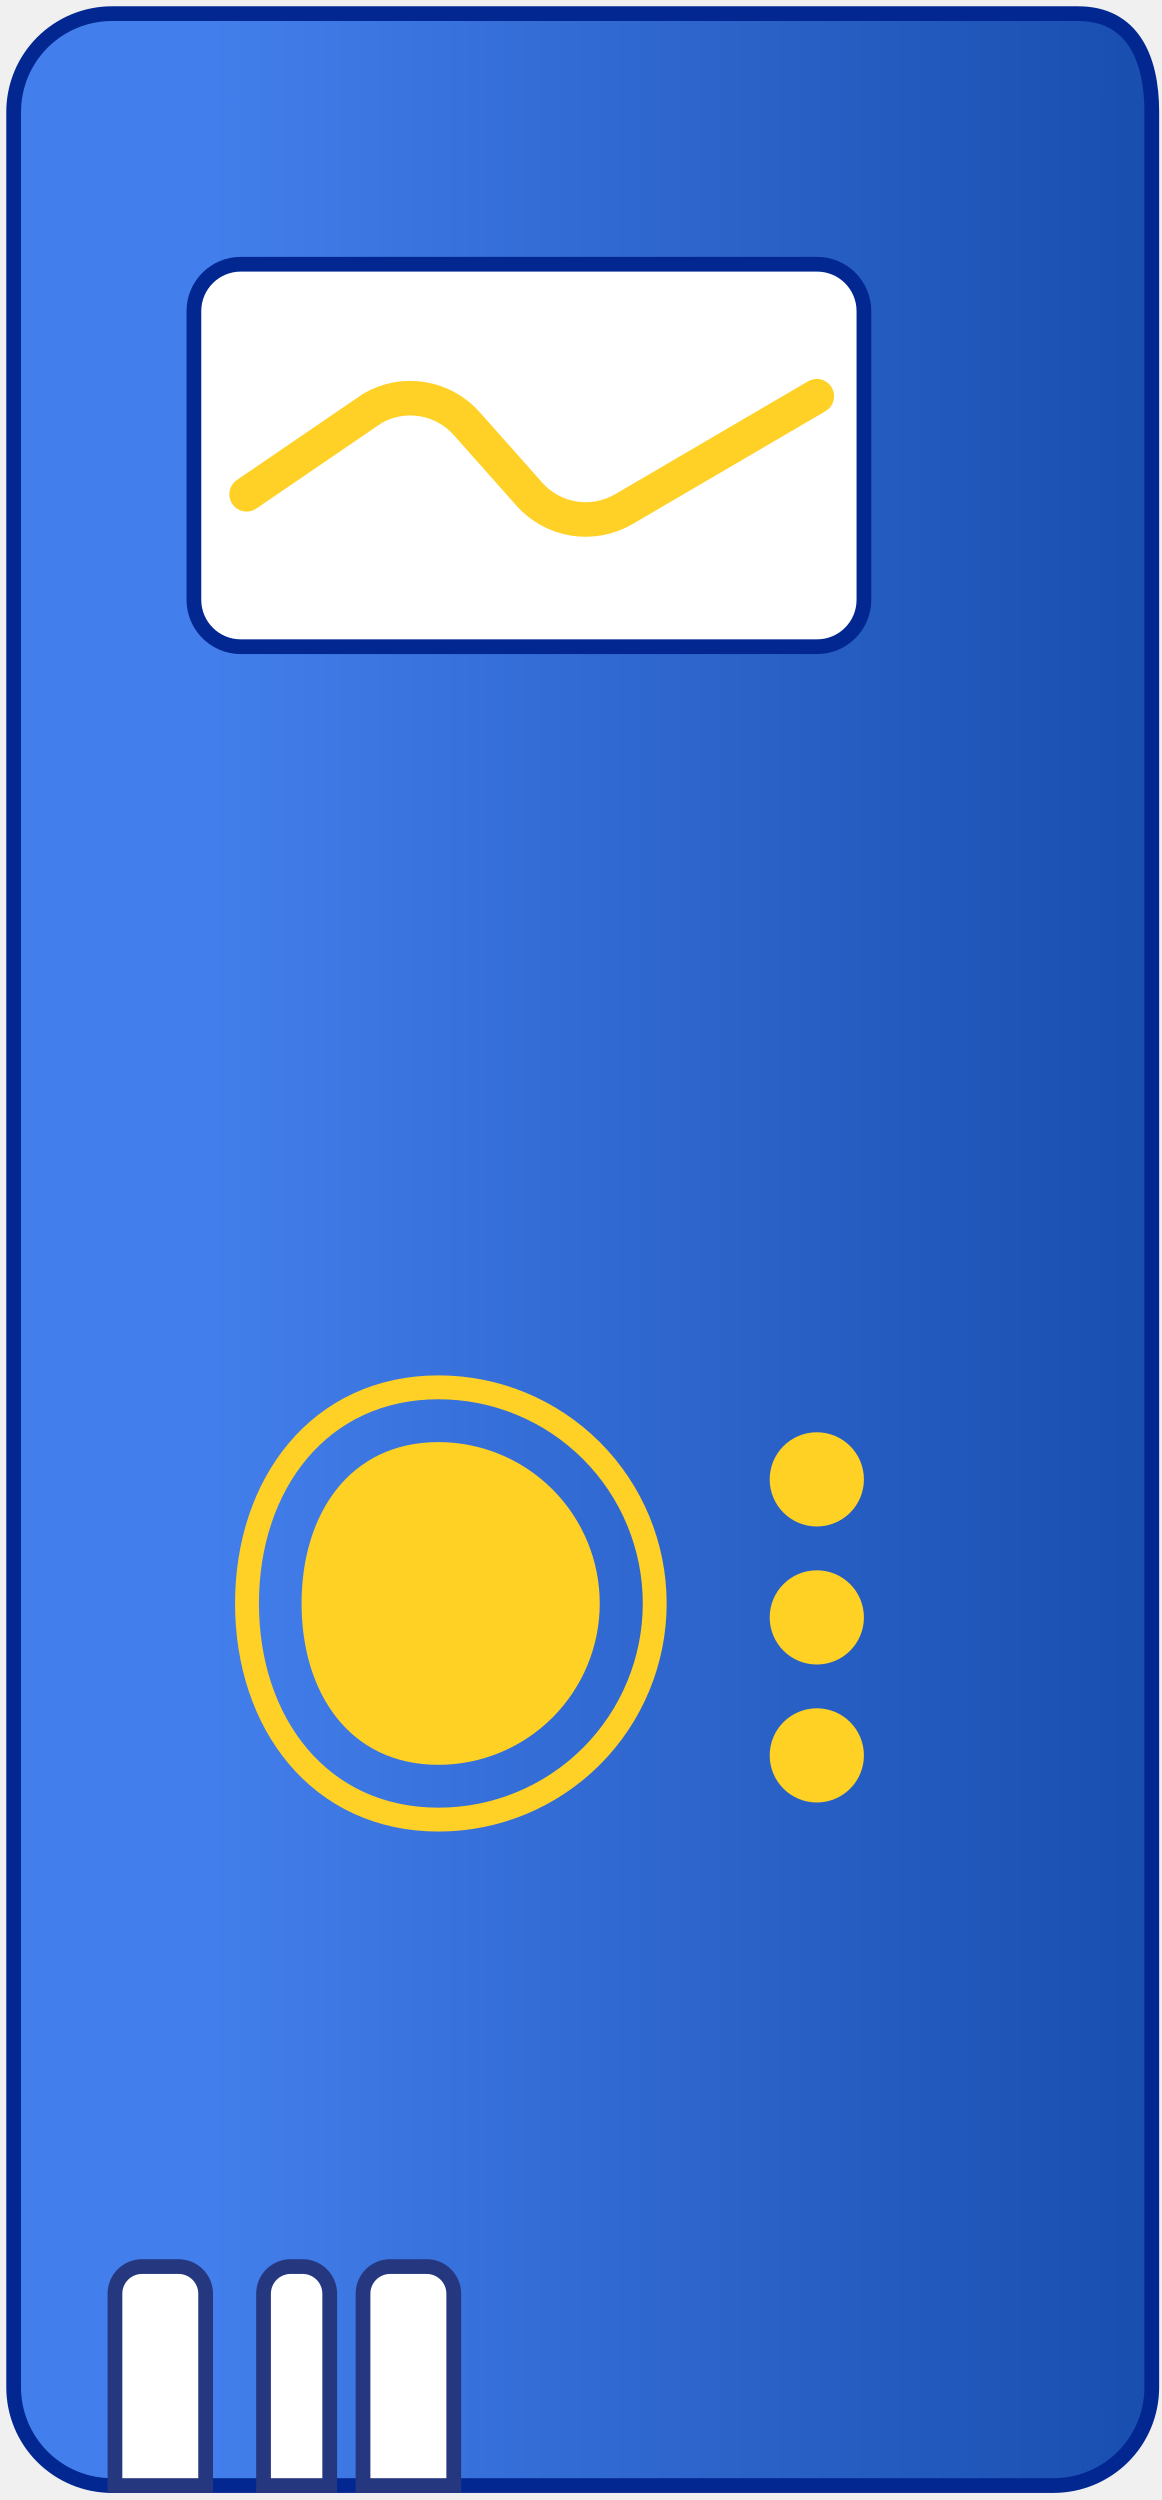
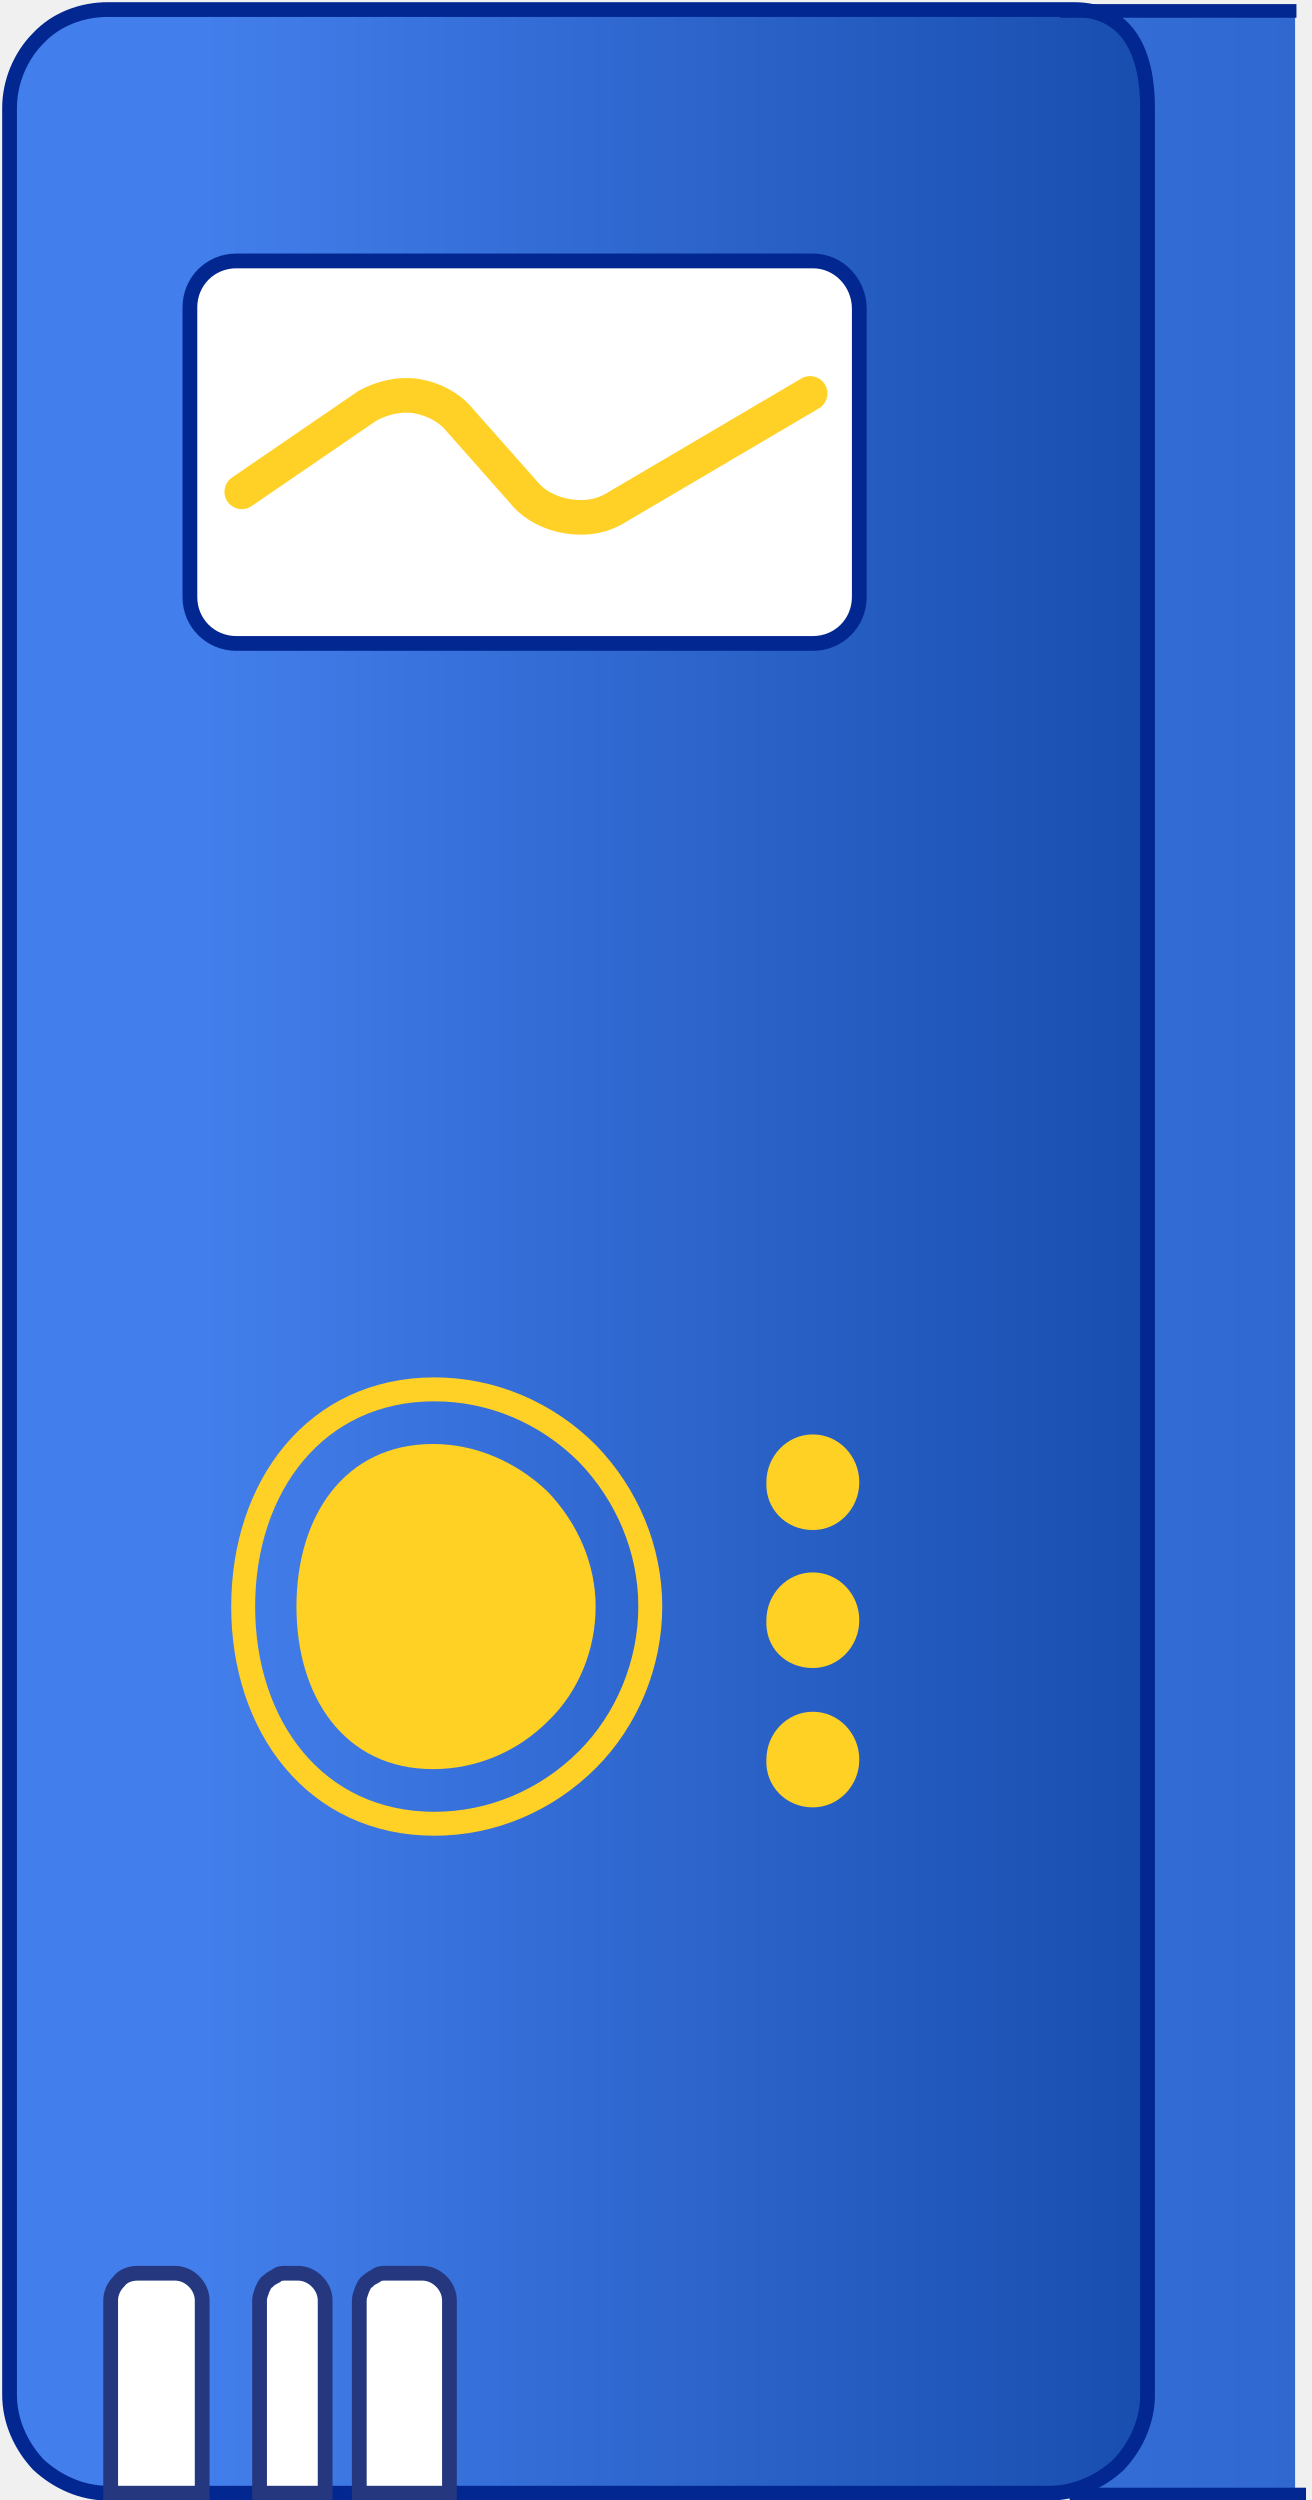
- <svg xmlns="http://www.w3.org/2000/svg" width="85" height="183" viewBox="0 0 85 183" fill="none">
-   <path d="M77.119 181.942H8.192C6.284 181.942 4.455 181.185 3.106 179.836C1.758 178.487 1 176.658 1 174.751V8.192C1 6.284 1.758 4.455 3.106 3.106C4.455 1.758 6.284 1 8.192 1H78.916C82.872 1 84.31 4.215 84.31 8.192V174.765C84.306 176.67 83.547 178.495 82.199 179.841C80.85 181.187 79.023 181.942 77.119 181.942Z" fill="url(#paint0_linear_469_1046)" stroke="#022791" stroke-width="1.079" stroke-miterlimit="10" />
-   <path d="M59.809 19.342H17.623C15.729 19.342 14.193 20.878 14.193 22.772V43.908C14.193 45.803 15.729 47.339 17.623 47.339H59.809C61.703 47.339 63.239 45.803 63.239 43.908V22.772C63.239 20.878 61.703 19.342 59.809 19.342Z" fill="white" stroke="#022791" stroke-width="1.079" stroke-miterlimit="10" />
-   <path d="M18.051 36.181L27.296 29.87C28.394 29.244 29.675 29.014 30.923 29.219C32.172 29.424 33.312 30.051 34.153 30.996L38.752 36.177C39.599 37.13 40.75 37.76 42.009 37.959C43.269 38.159 44.558 37.917 45.659 37.274L59.79 29.004" stroke="#FFD126" stroke-width="2.531" stroke-miterlimit="10" stroke-linecap="round" />
-   <path d="M47.925 117.373C47.925 121.569 46.258 125.594 43.291 128.561C40.324 131.528 36.3 133.195 32.103 133.195C23.359 133.195 18.08 126.104 18.08 117.373C18.08 108.643 23.373 101.552 32.103 101.552C36.3 101.552 40.324 103.219 43.291 106.186C46.258 109.153 47.925 113.177 47.925 117.373Z" stroke="#FFD126" stroke-width="1.748" stroke-miterlimit="10" stroke-linecap="round" />
-   <path d="M43.901 117.373C43.901 120.506 42.656 123.51 40.441 125.726C38.226 127.941 35.221 129.185 32.088 129.185C25.566 129.185 22.074 123.896 22.074 117.373C22.074 110.851 25.566 105.561 32.088 105.561C35.221 105.561 38.226 106.806 40.441 109.021C42.656 111.236 43.901 114.24 43.901 117.373Z" fill="#FFD125" />
-   <path d="M59.791 111.739C61.695 111.739 63.239 110.195 63.239 108.29C63.239 106.386 61.695 104.842 59.791 104.842C57.886 104.842 56.342 106.386 56.342 108.29C56.342 110.195 57.886 111.739 59.791 111.739Z" fill="#FFD125" />
-   <path d="M59.791 121.843C61.695 121.843 63.239 120.299 63.239 118.394C63.239 116.49 61.695 114.946 59.791 114.946C57.886 114.946 56.342 116.49 56.342 118.394C56.342 120.299 57.886 121.843 59.791 121.843Z" fill="#FFD125" />
-   <path d="M59.791 131.943C61.695 131.943 63.239 130.399 63.239 128.495C63.239 126.59 61.695 125.047 59.791 125.047C57.886 125.047 56.342 126.59 56.342 128.495C56.342 130.399 57.886 131.943 59.791 131.943Z" fill="#FFD125" />
-   <path d="M10.399 165.912H13.067C13.593 165.912 14.098 166.121 14.47 166.494C14.843 166.866 15.052 167.371 15.052 167.897V181.942H8.414V167.897C8.414 167.371 8.623 166.866 8.995 166.494C9.368 166.121 9.873 165.912 10.399 165.912Z" fill="white" stroke="#25377E" stroke-width="1.079" stroke-miterlimit="10" />
-   <path d="M21.276 165.912H22.15C22.677 165.912 23.181 166.121 23.554 166.494C23.926 166.866 24.135 167.371 24.135 167.897V181.942H19.291V167.897C19.291 167.637 19.343 167.378 19.443 167.138C19.542 166.897 19.689 166.678 19.873 166.494C20.057 166.309 20.276 166.163 20.517 166.063C20.758 165.964 21.016 165.912 21.276 165.912Z" fill="white" stroke="#25377E" stroke-width="1.079" stroke-miterlimit="10" />
-   <path d="M28.558 165.912H31.229C31.756 165.912 32.261 166.121 32.633 166.494C33.005 166.866 33.214 167.371 33.214 167.897V181.942H26.573V167.897C26.573 167.637 26.624 167.378 26.724 167.138C26.824 166.897 26.97 166.678 27.154 166.494C27.338 166.309 27.557 166.163 27.798 166.063C28.039 165.964 28.297 165.912 28.558 165.912Z" fill="white" stroke="#25377E" stroke-width="1.079" stroke-miterlimit="10" />
-   <defs>
-     <linearGradient id="paint0_linear_469_1046" x1="1.011" y1="91.48" x2="84.296" y2="91.48" gradientUnits="userSpaceOnUse">
-       <stop offset="0.17" stop-color="#437FEC" />
-       <stop offset="0.47" stop-color="#336CD5" />
-       <stop offset="1" stop-color="#184EAE" />
+ <svg xmlns="http://www.w3.org/2000/svg" version="1.1" id="Capa_1" x="0px" y="0px" viewBox="0 0 96 183" style="enable-background:new 0 0 96 183;" xml:space="preserve">
+   <style type="text/css">
+ 	.st0{fill:none;}
+ 	.st1{fill:url(#SVGID_1_);}
+ 	
+ 		.st2{fill:url(#SVGID_00000123402762781184182110000018367529810812443283_);stroke:#022791;stroke-width:1.081;stroke-miterlimit:10;}
+ 	.st3{fill:#FFFFFF;stroke:#022791;stroke-width:1.081;stroke-miterlimit:10;}
+ 	.st4{fill:none;stroke:#FFD126;stroke-width:2.537;stroke-linecap:round;stroke-miterlimit:10;}
+ 	.st5{fill:none;stroke:#FFD126;stroke-width:1.752;stroke-linecap:round;stroke-miterlimit:10;}
+ 	.st6{fill:#FFD125;}
+ 	.st7{fill:#FFFFFF;stroke:#25377E;stroke-width:1.081;stroke-miterlimit:10;}
+ 	.st8{fill:none;stroke:#022791;stroke-miterlimit:10;}
+ </style>
+   <g>
+     <path class="st0" d="M2.5,180c-1.3-1.3-2.1-3.2-2.1-5.1V8.4c0-1.9,0.8-3.7,2.1-5.1c1.3-1.3,3.2-2.1,5.1-2.1h88.2V0H-0.1v183h95.9   v-0.9H7.6C5.7,182.1,3.8,181.4,2.5,180z" />
+     <linearGradient id="SVGID_1_" gradientUnits="userSpaceOnUse" x1="0.388" y1="92.35" x2="175.503" y2="92.35" gradientTransform="matrix(1 0 0 -1 0 184)">
+       <stop offset="0.17" style="stop-color:#437FEC" />
+       <stop offset="0.47" style="stop-color:#336CD5" />
+       <stop offset="1" style="stop-color:#184EAE" />
    </linearGradient>
-   </defs>
+     <path class="st1" d="M7.6,1.2c-1.9,0-3.7,0.8-5.1,2.1C1.1,4.6,0.4,6.5,0.4,8.4v166.6c0,1.9,0.8,3.7,2.1,5.1s3.2,2.1,5.1,2.1h87.2   V1.2H7.6z" />
+   </g>
+   <g>
+     <linearGradient id="SVGID_00000114056030840578976300000011728841599868031633_" gradientUnits="userSpaceOnUse" x1="0.662" y1="92.406" x2="83.972" y2="92.406" gradientTransform="matrix(1 0 0 -1 0 184)">
+       <stop offset="0.17" style="stop-color:#437FEC" />
+       <stop offset="0.47" style="stop-color:#336CD5" />
+       <stop offset="1" style="stop-color:#184EAE" />
+     </linearGradient>
+     <path style="fill:url(#SVGID_00000114056030840578976300000011728841599868031633_);stroke:#022791;stroke-width:1.081;stroke-miterlimit:10;" d="   M76.8,182.5H7.9c-1.9,0-3.7-0.8-5.1-2.1c-1.3-1.4-2.1-3.2-2.1-5.1V7.9c0-1.9,0.8-3.8,2.1-5.1c1.3-1.4,3.2-2.1,5.1-2.1h70.7   c4,0,5.4,3.2,5.4,7.2v167.4c0,1.9-0.8,3.7-2.1,5.1C80.5,181.7,78.7,182.5,76.8,182.5z" />
+     <path class="st3" d="M59.5,19.1H17.3c-1.9,0-3.4,1.5-3.4,3.4v21.2c0,1.9,1.5,3.4,3.4,3.4h42.2c1.9,0,3.4-1.5,3.4-3.4V22.6   C62.9,20.7,61.4,19.1,59.5,19.1z" />
+     <path class="st4" d="M17.7,36l9.2-6.3c1.1-0.6,2.4-0.9,3.6-0.7c1.2,0.2,2.4,0.8,3.2,1.8l4.6,5.2c0.8,1,2,1.6,3.3,1.8s2.5,0,3.6-0.7   l14.1-8.3" />
+     <path class="st5" d="M47.6,117.6c0,4.2-1.7,8.3-4.6,11.2c-3,3-7,4.7-11.2,4.7c-8.7,0-14-7.1-14-15.9c0-8.8,5.3-15.9,14-15.9   c4.2,0,8.2,1.7,11.2,4.7C45.9,109.4,47.6,113.4,47.6,117.6z" />
+     <path class="st6" d="M43.6,117.6c0,3.1-1.2,6.2-3.5,8.4c-2.2,2.2-5.2,3.5-8.4,3.5c-6.5,0-10-5.3-10-11.9c0-6.6,3.5-11.9,10-11.9   c3.1,0,6.1,1.3,8.4,3.5C42.3,111.5,43.6,114.5,43.6,117.6z" />
+     <path class="st6" d="M59.5,112c1.9,0,3.4-1.6,3.4-3.5c0-1.9-1.5-3.5-3.4-3.5s-3.4,1.6-3.4,3.5C56,110.4,57.5,112,59.5,112z" />
+     <path class="st6" d="M59.5,122.1c1.9,0,3.4-1.6,3.4-3.5c0-1.9-1.5-3.5-3.4-3.5s-3.4,1.6-3.4,3.5C56,120.6,57.5,122.1,59.5,122.1z" />
+     <path class="st6" d="M59.5,132.3c1.9,0,3.4-1.6,3.4-3.5c0-1.9-1.5-3.5-3.4-3.5s-3.4,1.6-3.4,3.5C56,130.7,57.5,132.3,59.5,132.3z" />
+     <path class="st7" d="M10.1,166.4h2.7c0.5,0,1,0.2,1.4,0.6c0.4,0.4,0.6,0.9,0.6,1.4v14.1H8.1v-14.1c0-0.5,0.2-1,0.6-1.4   C9,166.6,9.5,166.4,10.1,166.4z" />
+     <path class="st7" d="M20.9,166.4h0.9c0.5,0,1,0.2,1.4,0.6c0.4,0.4,0.6,0.9,0.6,1.4v14.1H19v-14.1c0-0.3,0.1-0.5,0.2-0.8   c0.1-0.2,0.2-0.5,0.4-0.6c0.2-0.2,0.4-0.3,0.6-0.4C20.4,166.4,20.7,166.4,20.9,166.4z" />
+     <path class="st7" d="M28.2,166.4h2.7c0.5,0,1,0.2,1.4,0.6c0.4,0.4,0.6,0.9,0.6,1.4v14.1h-6.6v-14.1c0-0.3,0.1-0.5,0.2-0.8   c0.1-0.2,0.2-0.5,0.4-0.6c0.2-0.2,0.4-0.3,0.6-0.4C27.7,166.4,28,166.4,28.2,166.4z" />
+   </g>
+   <line class="st8" x1="78.3" y1="182.6" x2="95.6" y2="182.6" />
+   <line class="st8" x1="77.6" y1="0.8" x2="94.9" y2="0.8" />
</svg>
